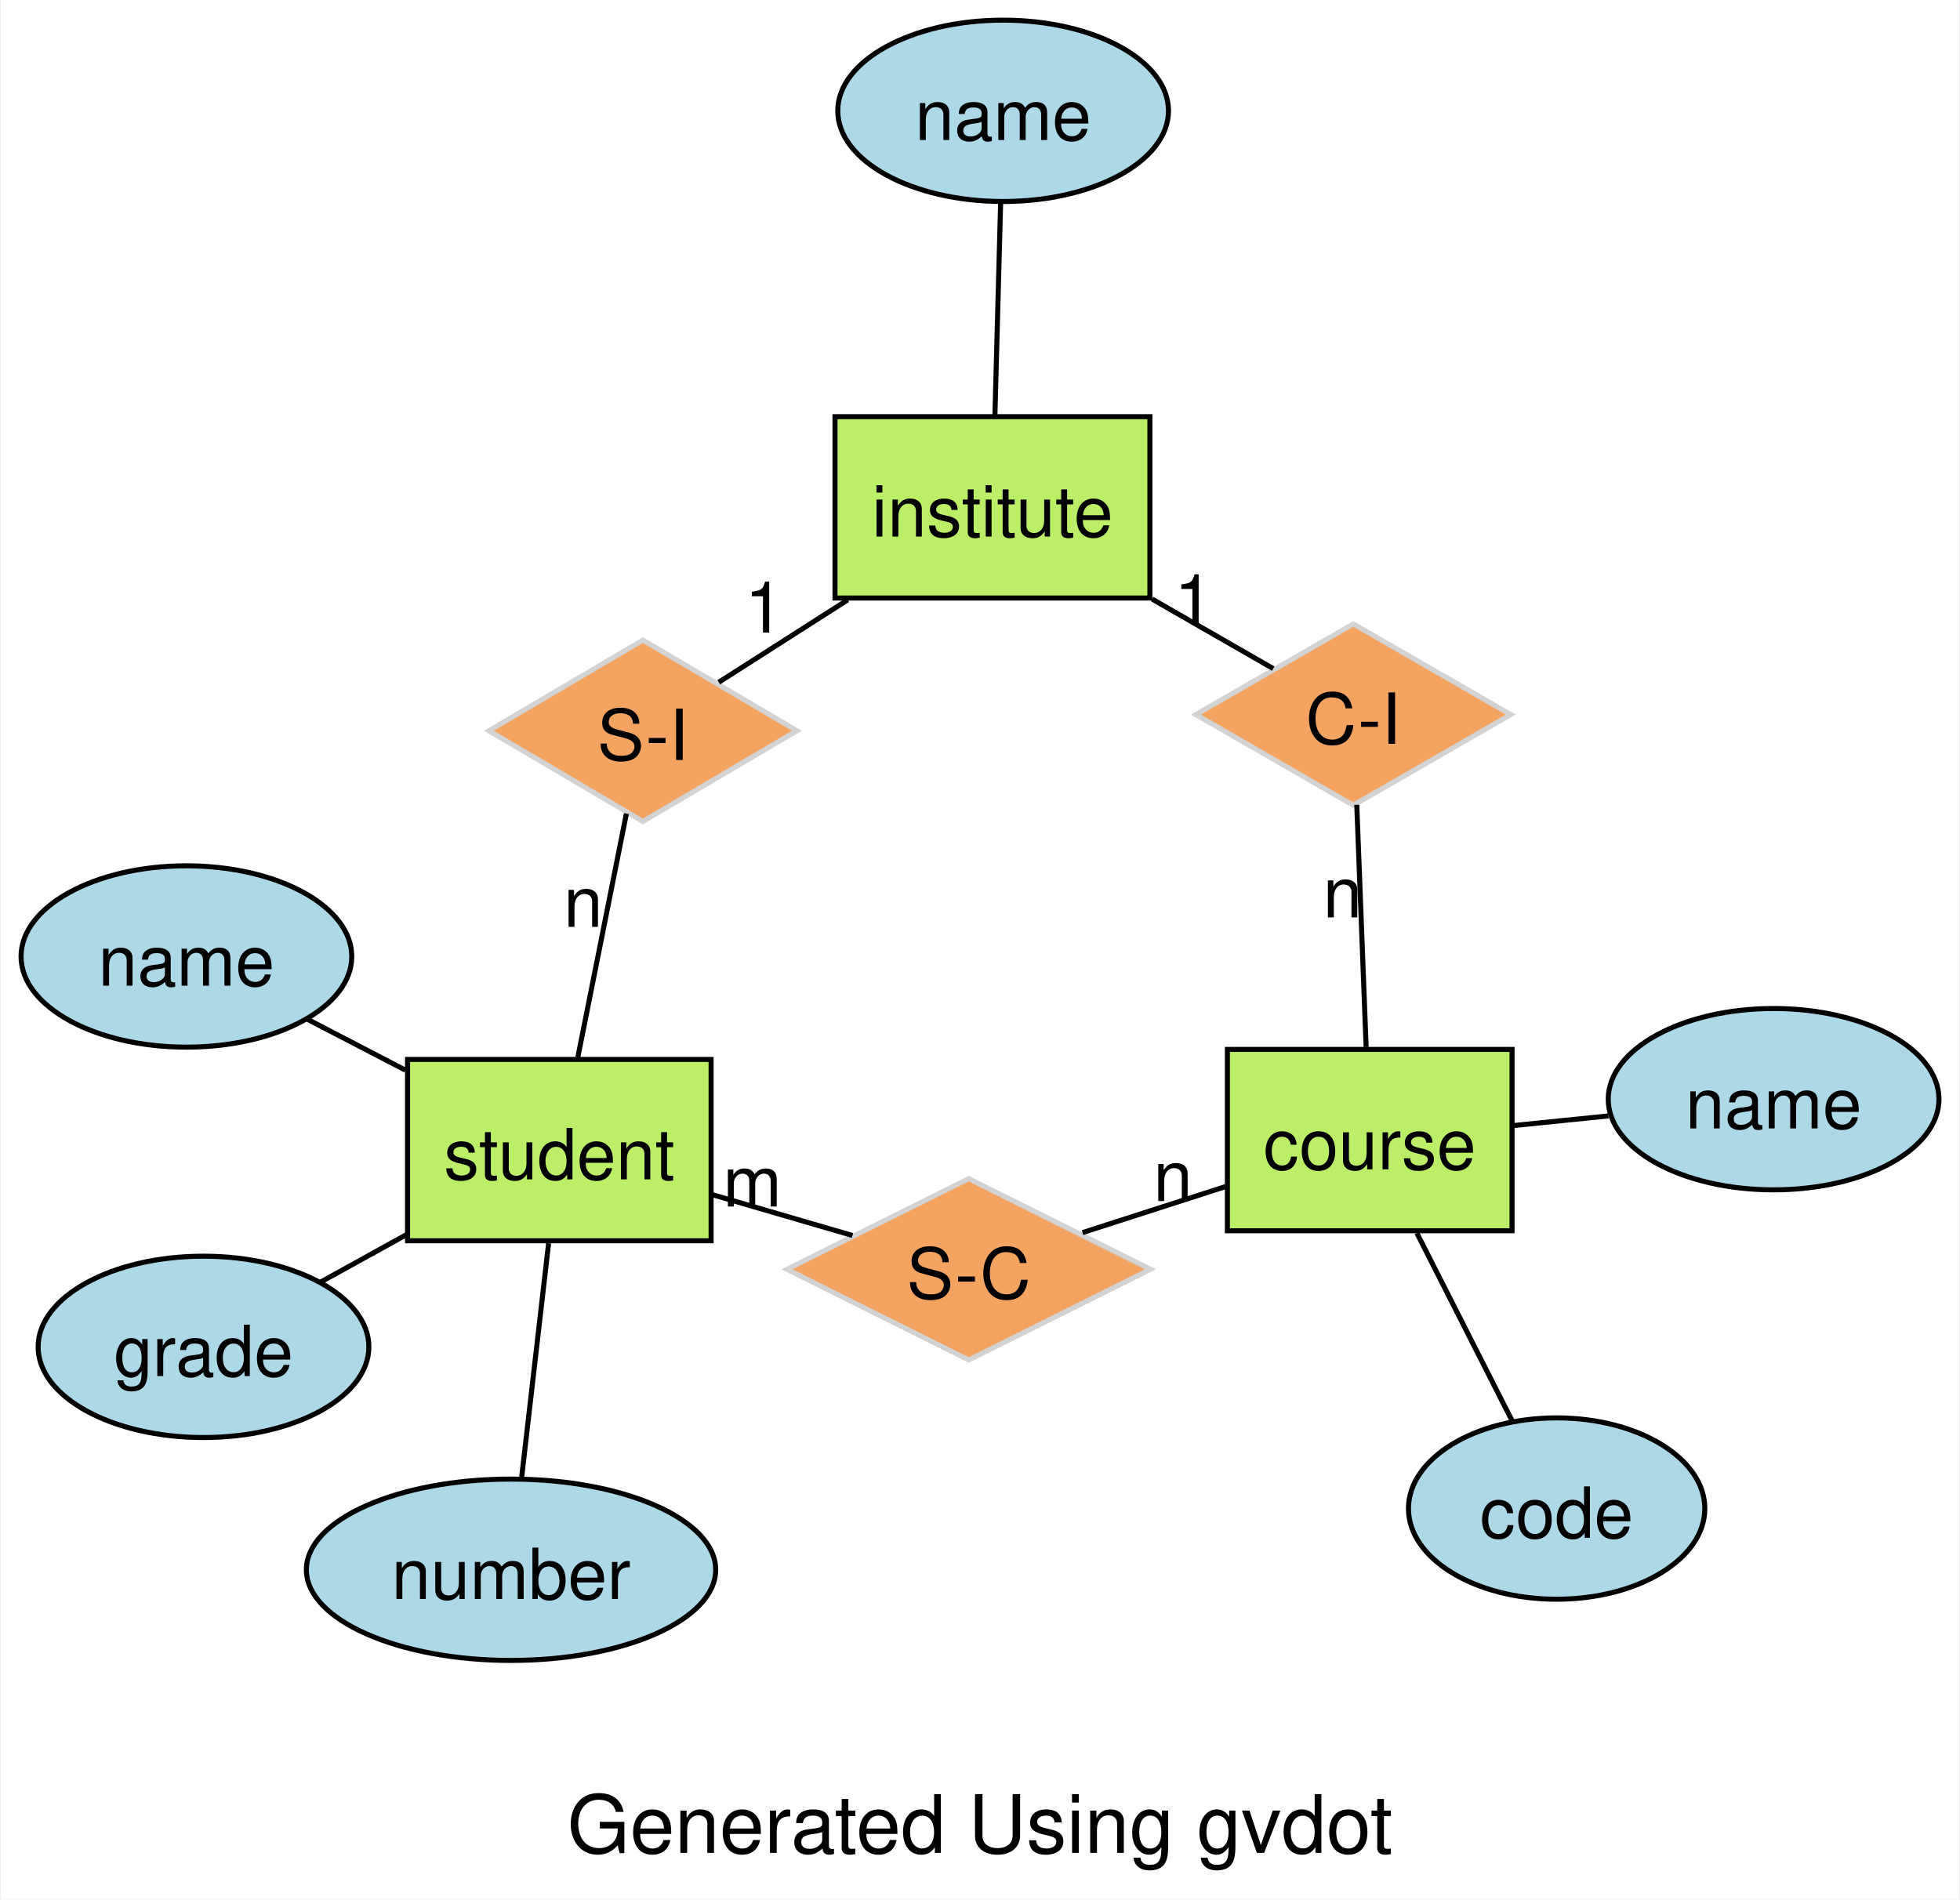
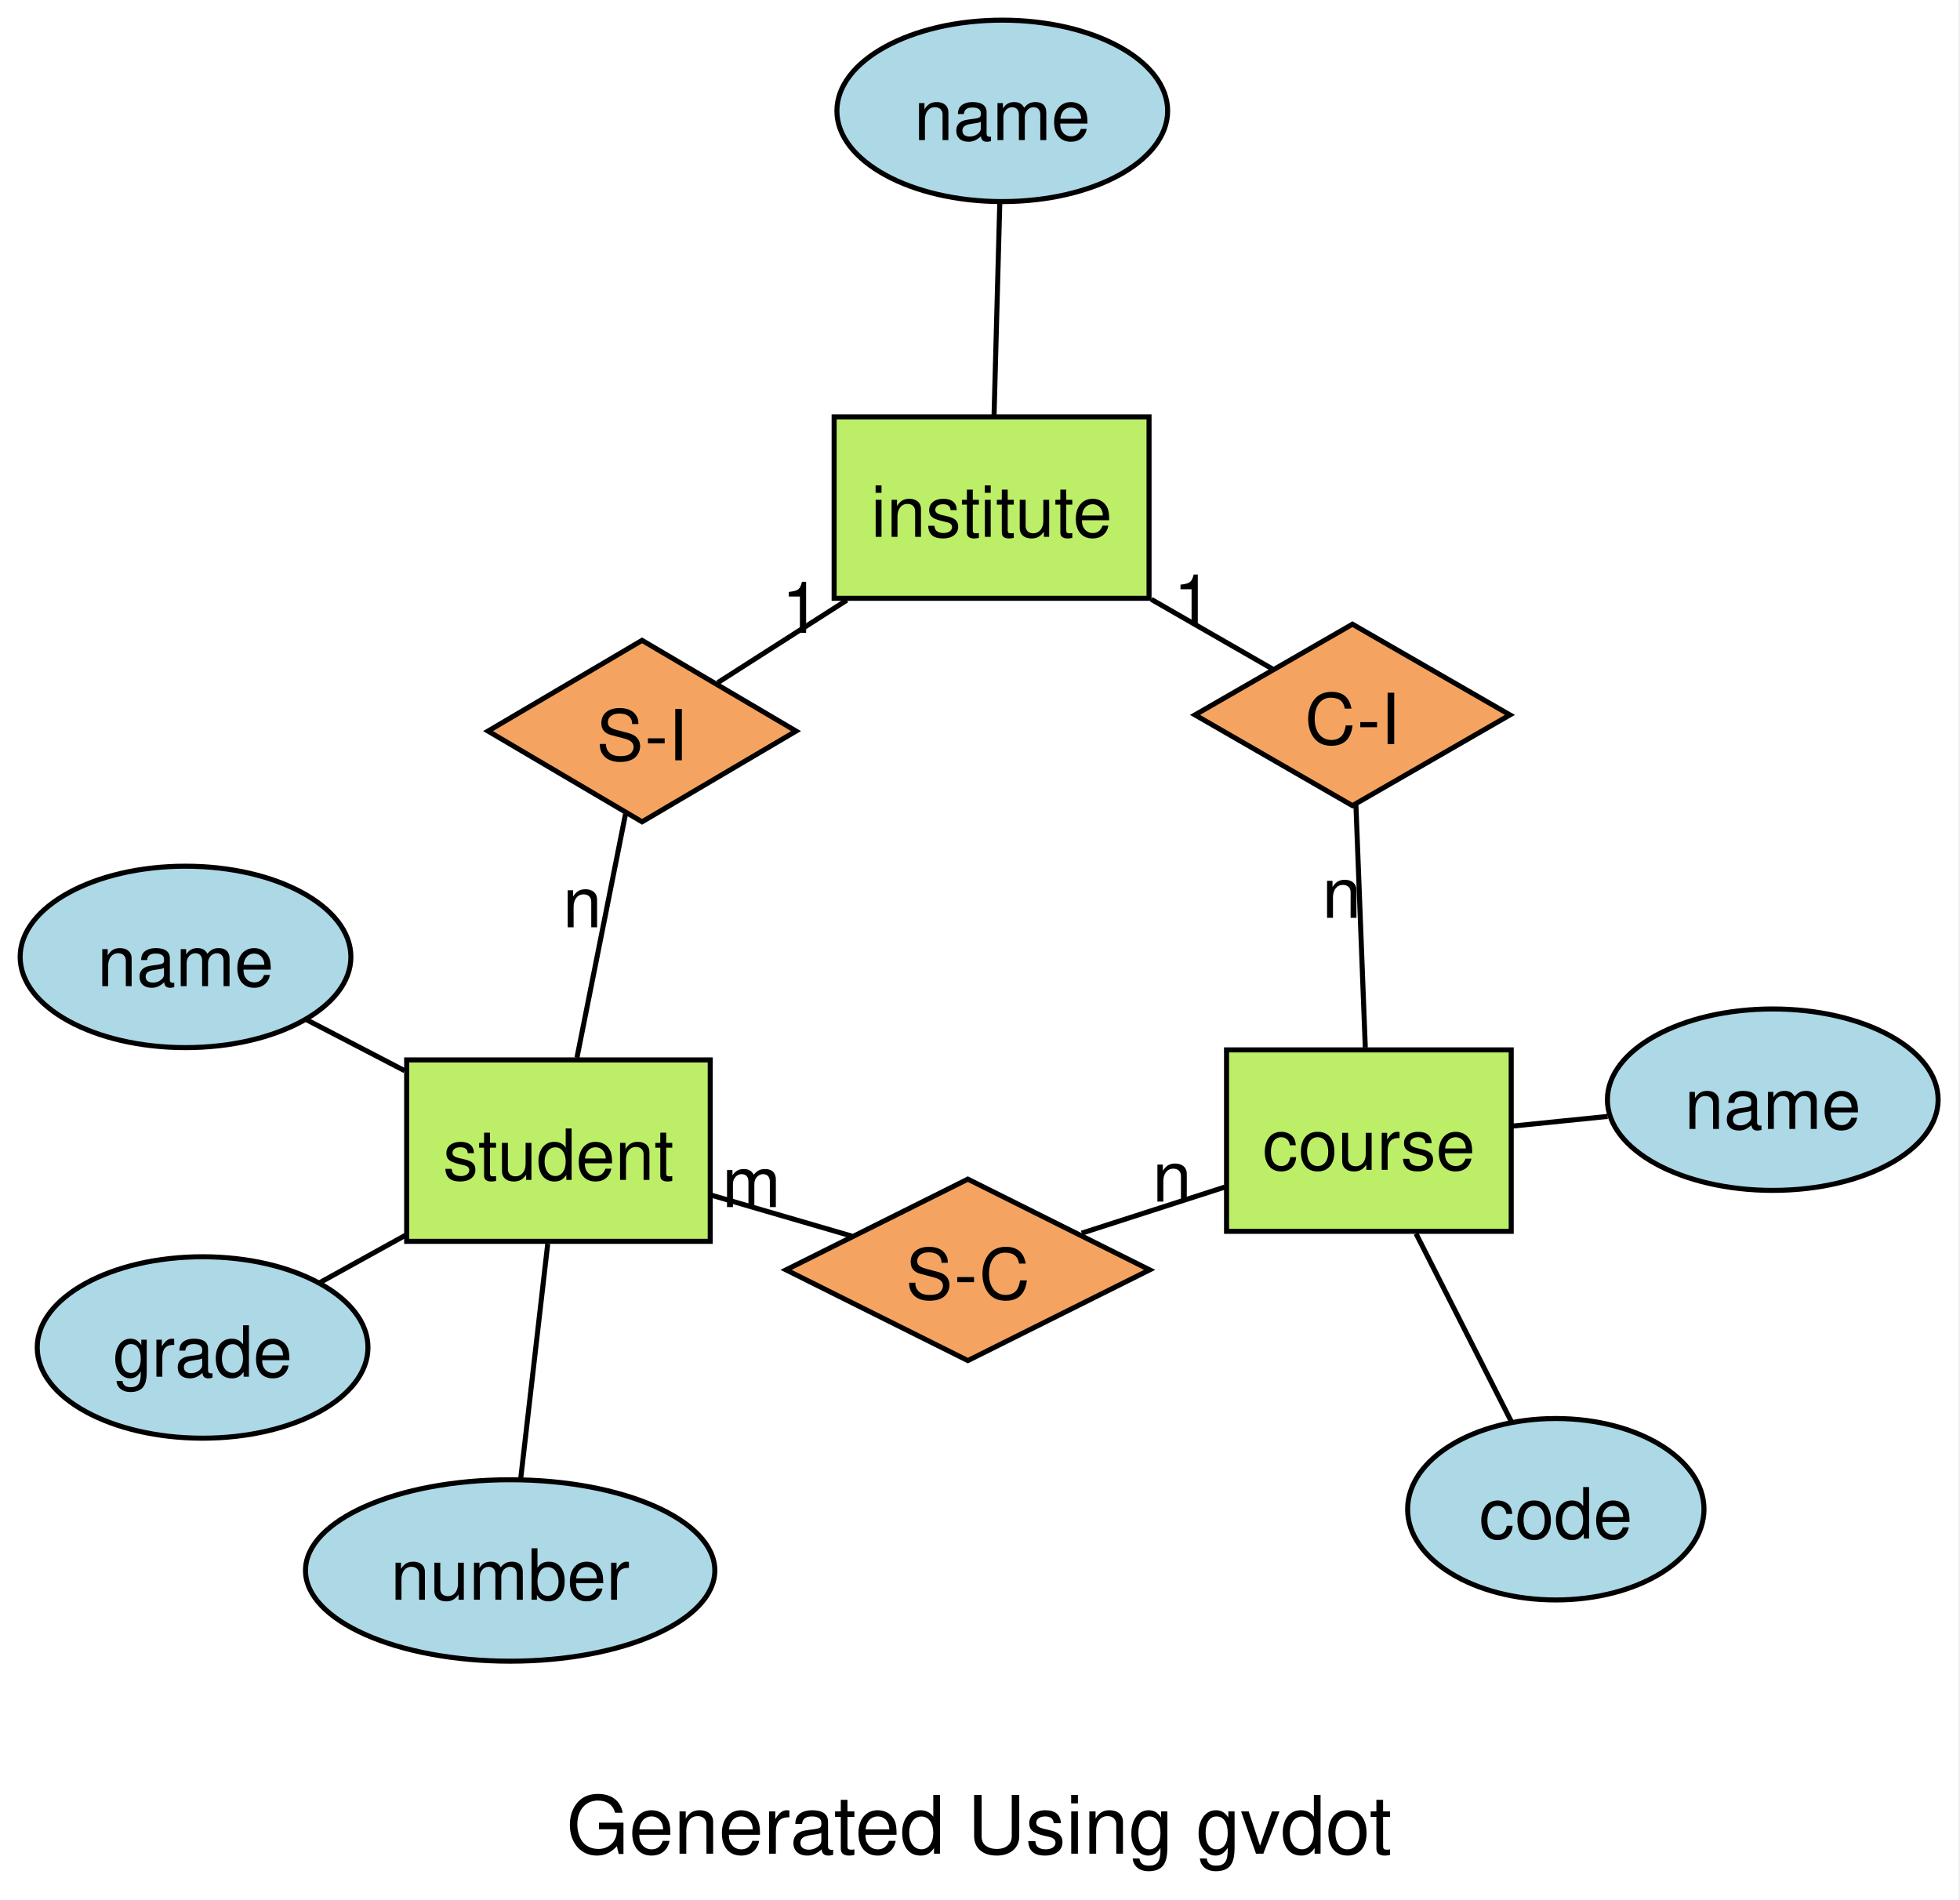
- <svg xmlns="http://www.w3.org/2000/svg" width="360pt" height="349pt" viewBox="0.00 0.00 360.00 349.32">
-   <g id="graph0" class="graph" transform="scale(0.92626 0.92626) rotate(0) translate(4 373.13)">
+ <svg xmlns="http://www.w3.org/2000/svg" width="389pt" height="377pt" viewBox="0.00 0.00 389.00 377.00">
+   <g id="graph0" class="graph" transform="scale(1 1) rotate(0) translate(4 373.13)">
    <polygon fill="white" stroke="none" points="-4,4 -4,-373.13 384.66,-373.13 384.66,4 -4,4" />
-     <text text-anchor="middle" x="190.33" y="-5.3" font-family="Helvetica,Arial,sans-serif" font-size="16.00">Generated Using gvdot</text>
+     <text xml:space="preserve" text-anchor="middle" x="190.33" y="-5.3" font-family="Helvetica,Arial,sans-serif" font-size="16.00">Generated Using gvdot</text>
    <g id="node1" class="node">
      <polygon fill="#bcee68" stroke="black" points="295.93,-164.8 239.43,-164.8 239.43,-128.8 295.93,-128.8 295.93,-164.8" />
-       <text text-anchor="middle" x="267.68" y="-141" font-family="Helvetica,Arial,sans-serif" font-size="14.00">course</text>
+       <text xml:space="preserve" text-anchor="middle" x="267.68" y="-141" font-family="Helvetica,Arial,sans-serif" font-size="14.00">course</text>
    </g>
    <g id="node2" class="node">
      <ellipse fill="lightblue" stroke="black" cx="347.84" cy="-154.92" rx="32.82" ry="18" />
-       <text text-anchor="middle" x="347.84" y="-149.12" font-family="Helvetica,Arial,sans-serif" font-size="14.00">name</text>
+       <text xml:space="preserve" text-anchor="middle" x="347.84" y="-149.12" font-family="Helvetica,Arial,sans-serif" font-size="14.00">name</text>
    </g>
    <g id="edge1" class="edge">
      <path fill="none" stroke="black" d="M296.17,-149.68C302.29,-150.3 308.8,-150.96 315.07,-151.6" />
    </g>
    <g id="node3" class="node">
      <ellipse fill="lightblue" stroke="black" cx="304.78" cy="-73.65" rx="29.41" ry="18" />
-       <text text-anchor="middle" x="304.78" y="-67.85" font-family="Helvetica,Arial,sans-serif" font-size="14.00">code</text>
+       <text xml:space="preserve" text-anchor="middle" x="304.78" y="-67.85" font-family="Helvetica,Arial,sans-serif" font-size="14.00">code</text>
    </g>
    <g id="edge2" class="edge">
      <path fill="none" stroke="black" d="M277.04,-128.34C282.84,-116.91 290.23,-102.33 295.93,-91.09" />
    </g>
    <g id="node4" class="node">
      <polygon fill="#bcee68" stroke="black" points="224.05,-290.41 161.55,-290.41 161.55,-254.41 224.05,-254.41 224.05,-290.41" />
-       <text text-anchor="middle" x="192.8" y="-266.61" font-family="Helvetica,Arial,sans-serif" font-size="14.00">institute</text>
+       <text xml:space="preserve" text-anchor="middle" x="192.8" y="-266.61" font-family="Helvetica,Arial,sans-serif" font-size="14.00">institute</text>
    </g>
    <g id="node5" class="node">
      <ellipse fill="lightblue" stroke="black" cx="194.92" cy="-351.13" rx="32.82" ry="18" />
-       <text text-anchor="middle" x="194.92" y="-345.33" font-family="Helvetica,Arial,sans-serif" font-size="14.00">name</text>
+       <text xml:space="preserve" text-anchor="middle" x="194.92" y="-345.33" font-family="Helvetica,Arial,sans-serif" font-size="14.00">name</text>
    </g>
    <g id="edge3" class="edge">
      <path fill="none" stroke="black" d="M193.29,-290.66C193.63,-303.29 194.08,-320.03 194.42,-332.7" />
    </g>
    <g id="node6" class="node">
      <polygon fill="#bcee68" stroke="black" points="136.96,-162.81 76.71,-162.81 76.71,-126.81 136.96,-126.81 136.96,-162.81" />
-       <text text-anchor="middle" x="106.84" y="-139.01" font-family="Helvetica,Arial,sans-serif" font-size="14.00">student</text>
+       <text xml:space="preserve" text-anchor="middle" x="106.84" y="-139.01" font-family="Helvetica,Arial,sans-serif" font-size="14.00">student</text>
    </g>
    <g id="node7" class="node">
      <ellipse fill="lightblue" stroke="black" cx="32.82" cy="-183.25" rx="32.82" ry="18" />
-       <text text-anchor="middle" x="32.82" y="-177.45" font-family="Helvetica,Arial,sans-serif" font-size="14.00">name</text>
+       <text xml:space="preserve" text-anchor="middle" x="32.82" y="-177.45" font-family="Helvetica,Arial,sans-serif" font-size="14.00">name</text>
    </g>
    <g id="edge4" class="edge">
      <path fill="none" stroke="black" d="M76.31,-160.67C69.78,-164.06 62.97,-167.6 56.73,-170.84" />
    </g>
    <g id="node8" class="node">
      <ellipse fill="lightblue" stroke="black" cx="97.25" cy="-61.5" rx="40.62" ry="18" />
-       <text text-anchor="middle" x="97.25" y="-55.7" font-family="Helvetica,Arial,sans-serif" font-size="14.00">number</text>
+       <text xml:space="preserve" text-anchor="middle" x="97.25" y="-55.7" font-family="Helvetica,Arial,sans-serif" font-size="14.00">number</text>
    </g>
    <g id="edge5" class="edge">
      <path fill="none" stroke="black" d="M104.71,-126.32C103.12,-112.52 100.96,-93.73 99.37,-79.94" />
    </g>
    <g id="node9" class="node">
      <ellipse fill="lightblue" stroke="black" cx="36.21" cy="-105.75" rx="32.82" ry="18" />
-       <text text-anchor="middle" x="36.21" y="-99.95" font-family="Helvetica,Arial,sans-serif" font-size="14.00">grade</text>
+       <text xml:space="preserve" text-anchor="middle" x="36.21" y="-99.95" font-family="Helvetica,Arial,sans-serif" font-size="14.00">grade</text>
    </g>
    <g id="edge6" class="edge">
      <path fill="none" stroke="black" d="M76.48,-128.02C70.79,-124.88 64.94,-121.64 59.51,-118.64" />
    </g>
    <g id="node10" class="node">
-       <polygon fill="sandybrown" stroke="lightgrey" points="264.42,-249.27 233.17,-231.27 264.42,-213.27 295.67,-231.27 264.42,-249.27" />
-       <text text-anchor="middle" x="264.42" y="-225.47" font-family="Helvetica,Arial,sans-serif" font-size="14.00">C-I</text>
+       <polygon fill="sandybrown" stroke="black" points="264.42,-249.27 233.17,-231.27 264.42,-213.27 295.67,-231.27 264.42,-249.27" />
+       <text xml:space="preserve" text-anchor="middle" x="264.42" y="-225.47" font-family="Helvetica,Arial,sans-serif" font-size="14.00">C-I</text>
    </g>
    <g id="edge7" class="edge">
      <path fill="none" stroke="black" d="M265.11,-213.36C265.66,-199.22 266.42,-179.55 266.97,-165.27" />
-       <text text-anchor="middle" x="262.29" y="-191.01" font-family="Helvetica,Arial,sans-serif" font-size="14.00">n</text>
+       <text xml:space="preserve" text-anchor="middle" x="262.29" y="-191.01" font-family="Helvetica,Arial,sans-serif" font-size="14.00">n</text>
    </g>
    <g id="edge8" class="edge">
      <path fill="none" stroke="black" d="M248.52,-240.4C241.44,-244.47 232.82,-249.42 224.5,-254.2" />
-       <text text-anchor="middle" x="232.76" y="-249" font-family="Helvetica,Arial,sans-serif" font-size="14.00">1</text>
+       <text xml:space="preserve" text-anchor="middle" x="232.76" y="-249" font-family="Helvetica,Arial,sans-serif" font-size="14.00">1</text>
    </g>
    <g id="node11" class="node">
-       <polygon fill="sandybrown" stroke="lightgrey" points="123.43,-246.06 92.86,-228.06 123.43,-210.06 153.99,-228.06 123.43,-246.06" />
-       <text text-anchor="middle" x="123.43" y="-222.26" font-family="Helvetica,Arial,sans-serif" font-size="14.00">S-I</text>
+       <polygon fill="sandybrown" stroke="black" points="123.43,-246.06 92.86,-228.06 123.43,-210.06 153.99,-228.06 123.43,-246.06" />
+       <text xml:space="preserve" text-anchor="middle" x="123.43" y="-222.26" font-family="Helvetica,Arial,sans-serif" font-size="14.00">S-I</text>
    </g>
    <g id="edge9" class="edge">
      <path fill="none" stroke="black" d="M138.48,-237.69C145.97,-242.47 155.28,-248.43 164.07,-254.04" />
-       <text text-anchor="middle" x="147.52" y="-247.56" font-family="Helvetica,Arial,sans-serif" font-size="14.00">1</text>
+       <text xml:space="preserve" text-anchor="middle" x="155.02" y="-247.56" font-family="Helvetica,Arial,sans-serif" font-size="14.00">1</text>
    </g>
    <g id="edge10" class="edge">
      <path fill="none" stroke="black" d="M120.15,-211.62C117.37,-197.68 113.4,-177.72 110.51,-163.25" />
-       <text text-anchor="middle" x="111.58" y="-189.13" font-family="Helvetica,Arial,sans-serif" font-size="14.00">n</text>
+       <text xml:space="preserve" text-anchor="middle" x="111.58" y="-189.13" font-family="Helvetica,Arial,sans-serif" font-size="14.00">n</text>
    </g>
    <g id="node12" class="node">
-       <polygon fill="sandybrown" stroke="lightgrey" points="188.09,-139.15 152.01,-121.15 188.09,-103.15 224.17,-121.15 188.09,-139.15" />
-       <text text-anchor="middle" x="188.09" y="-115.35" font-family="Helvetica,Arial,sans-serif" font-size="14.00">S-C</text>
+       <polygon fill="sandybrown" stroke="black" points="188.09,-139.15 152.01,-121.15 188.09,-103.15 224.17,-121.15 188.09,-139.15" />
+       <text xml:space="preserve" text-anchor="middle" x="188.09" y="-115.35" font-family="Helvetica,Arial,sans-serif" font-size="14.00">S-C</text>
    </g>
    <g id="edge11" class="edge">
      <path fill="none" stroke="black" d="M210.68,-128.43C219.51,-131.27 229.73,-134.56 239.06,-137.57" />
-       <text text-anchor="middle" x="228.62" y="-134.7" font-family="Helvetica,Arial,sans-serif" font-size="14.00">n</text>
+       <text xml:space="preserve" text-anchor="middle" x="228.62" y="-134.7" font-family="Helvetica,Arial,sans-serif" font-size="14.00">n</text>
    </g>
    <g id="edge12" class="edge">
      <path fill="none" stroke="black" d="M165.02,-127.86C156.39,-130.38 146.45,-133.27 137.25,-135.95" />
-       <text text-anchor="middle" x="145.14" y="-133.61" font-family="Helvetica,Arial,sans-serif" font-size="14.00">m</text>
+       <text xml:space="preserve" text-anchor="middle" x="145.14" y="-133.61" font-family="Helvetica,Arial,sans-serif" font-size="14.00">m</text>
    </g>
  </g>
</svg>
